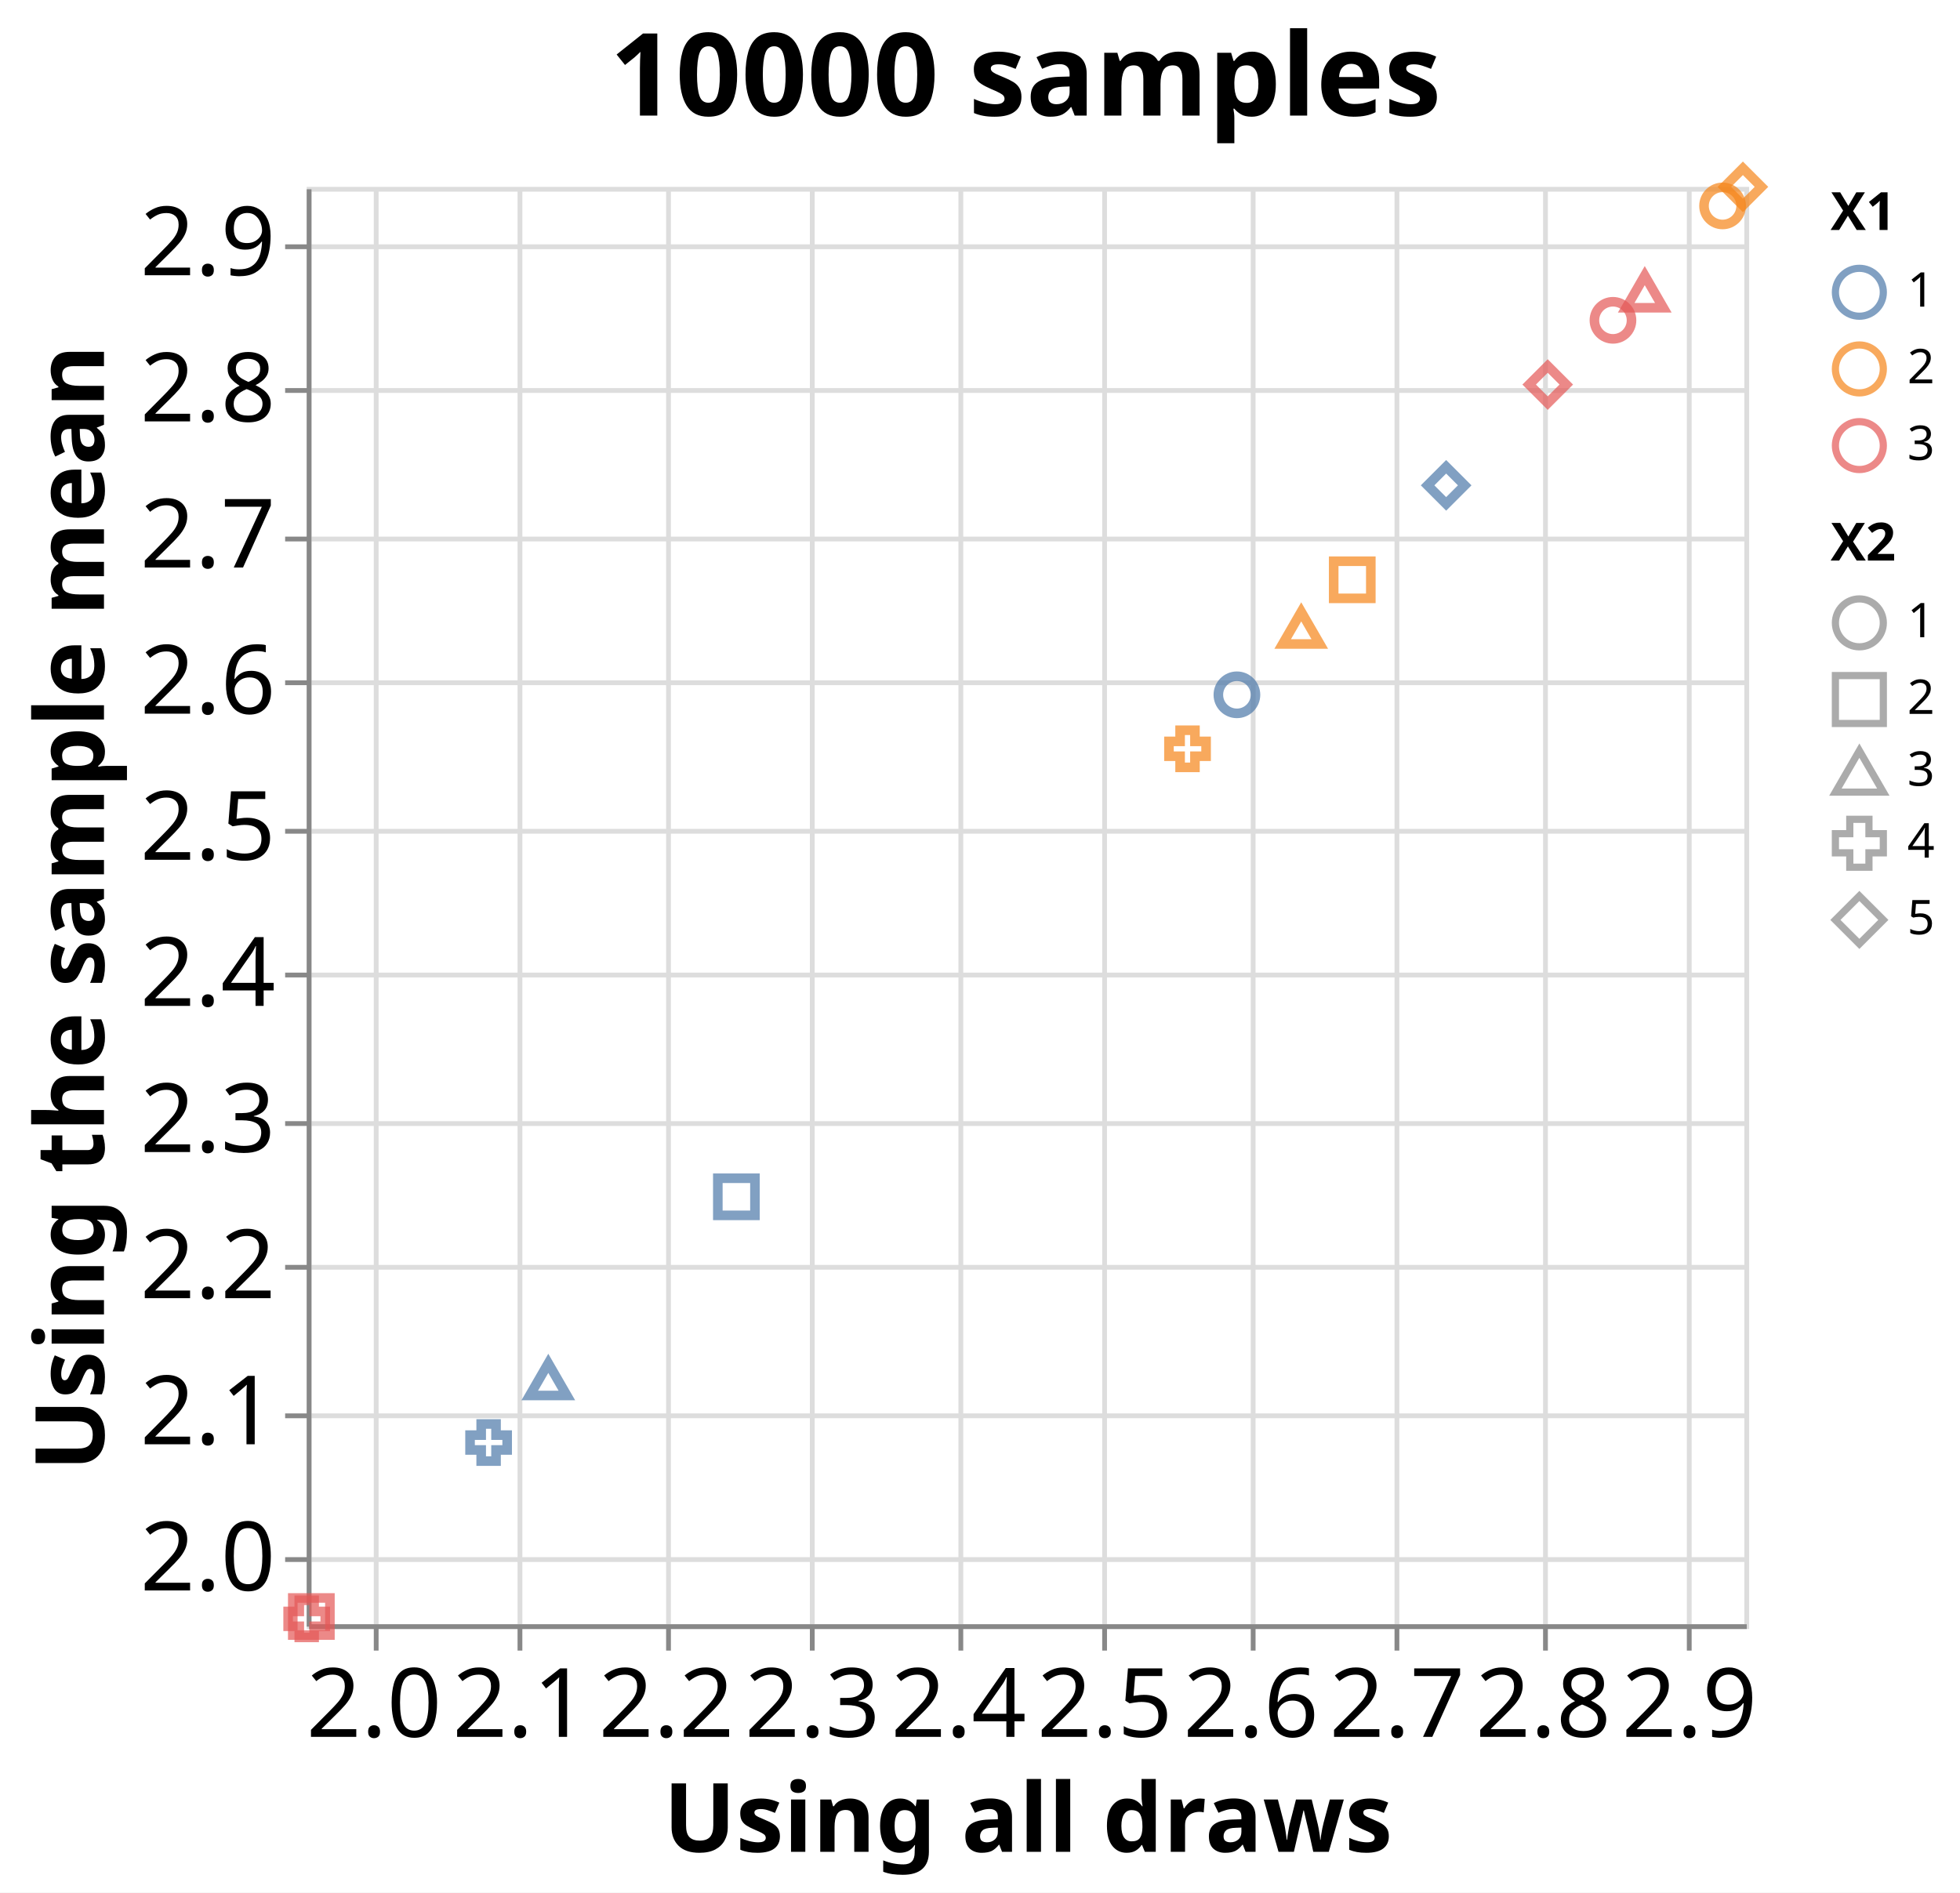
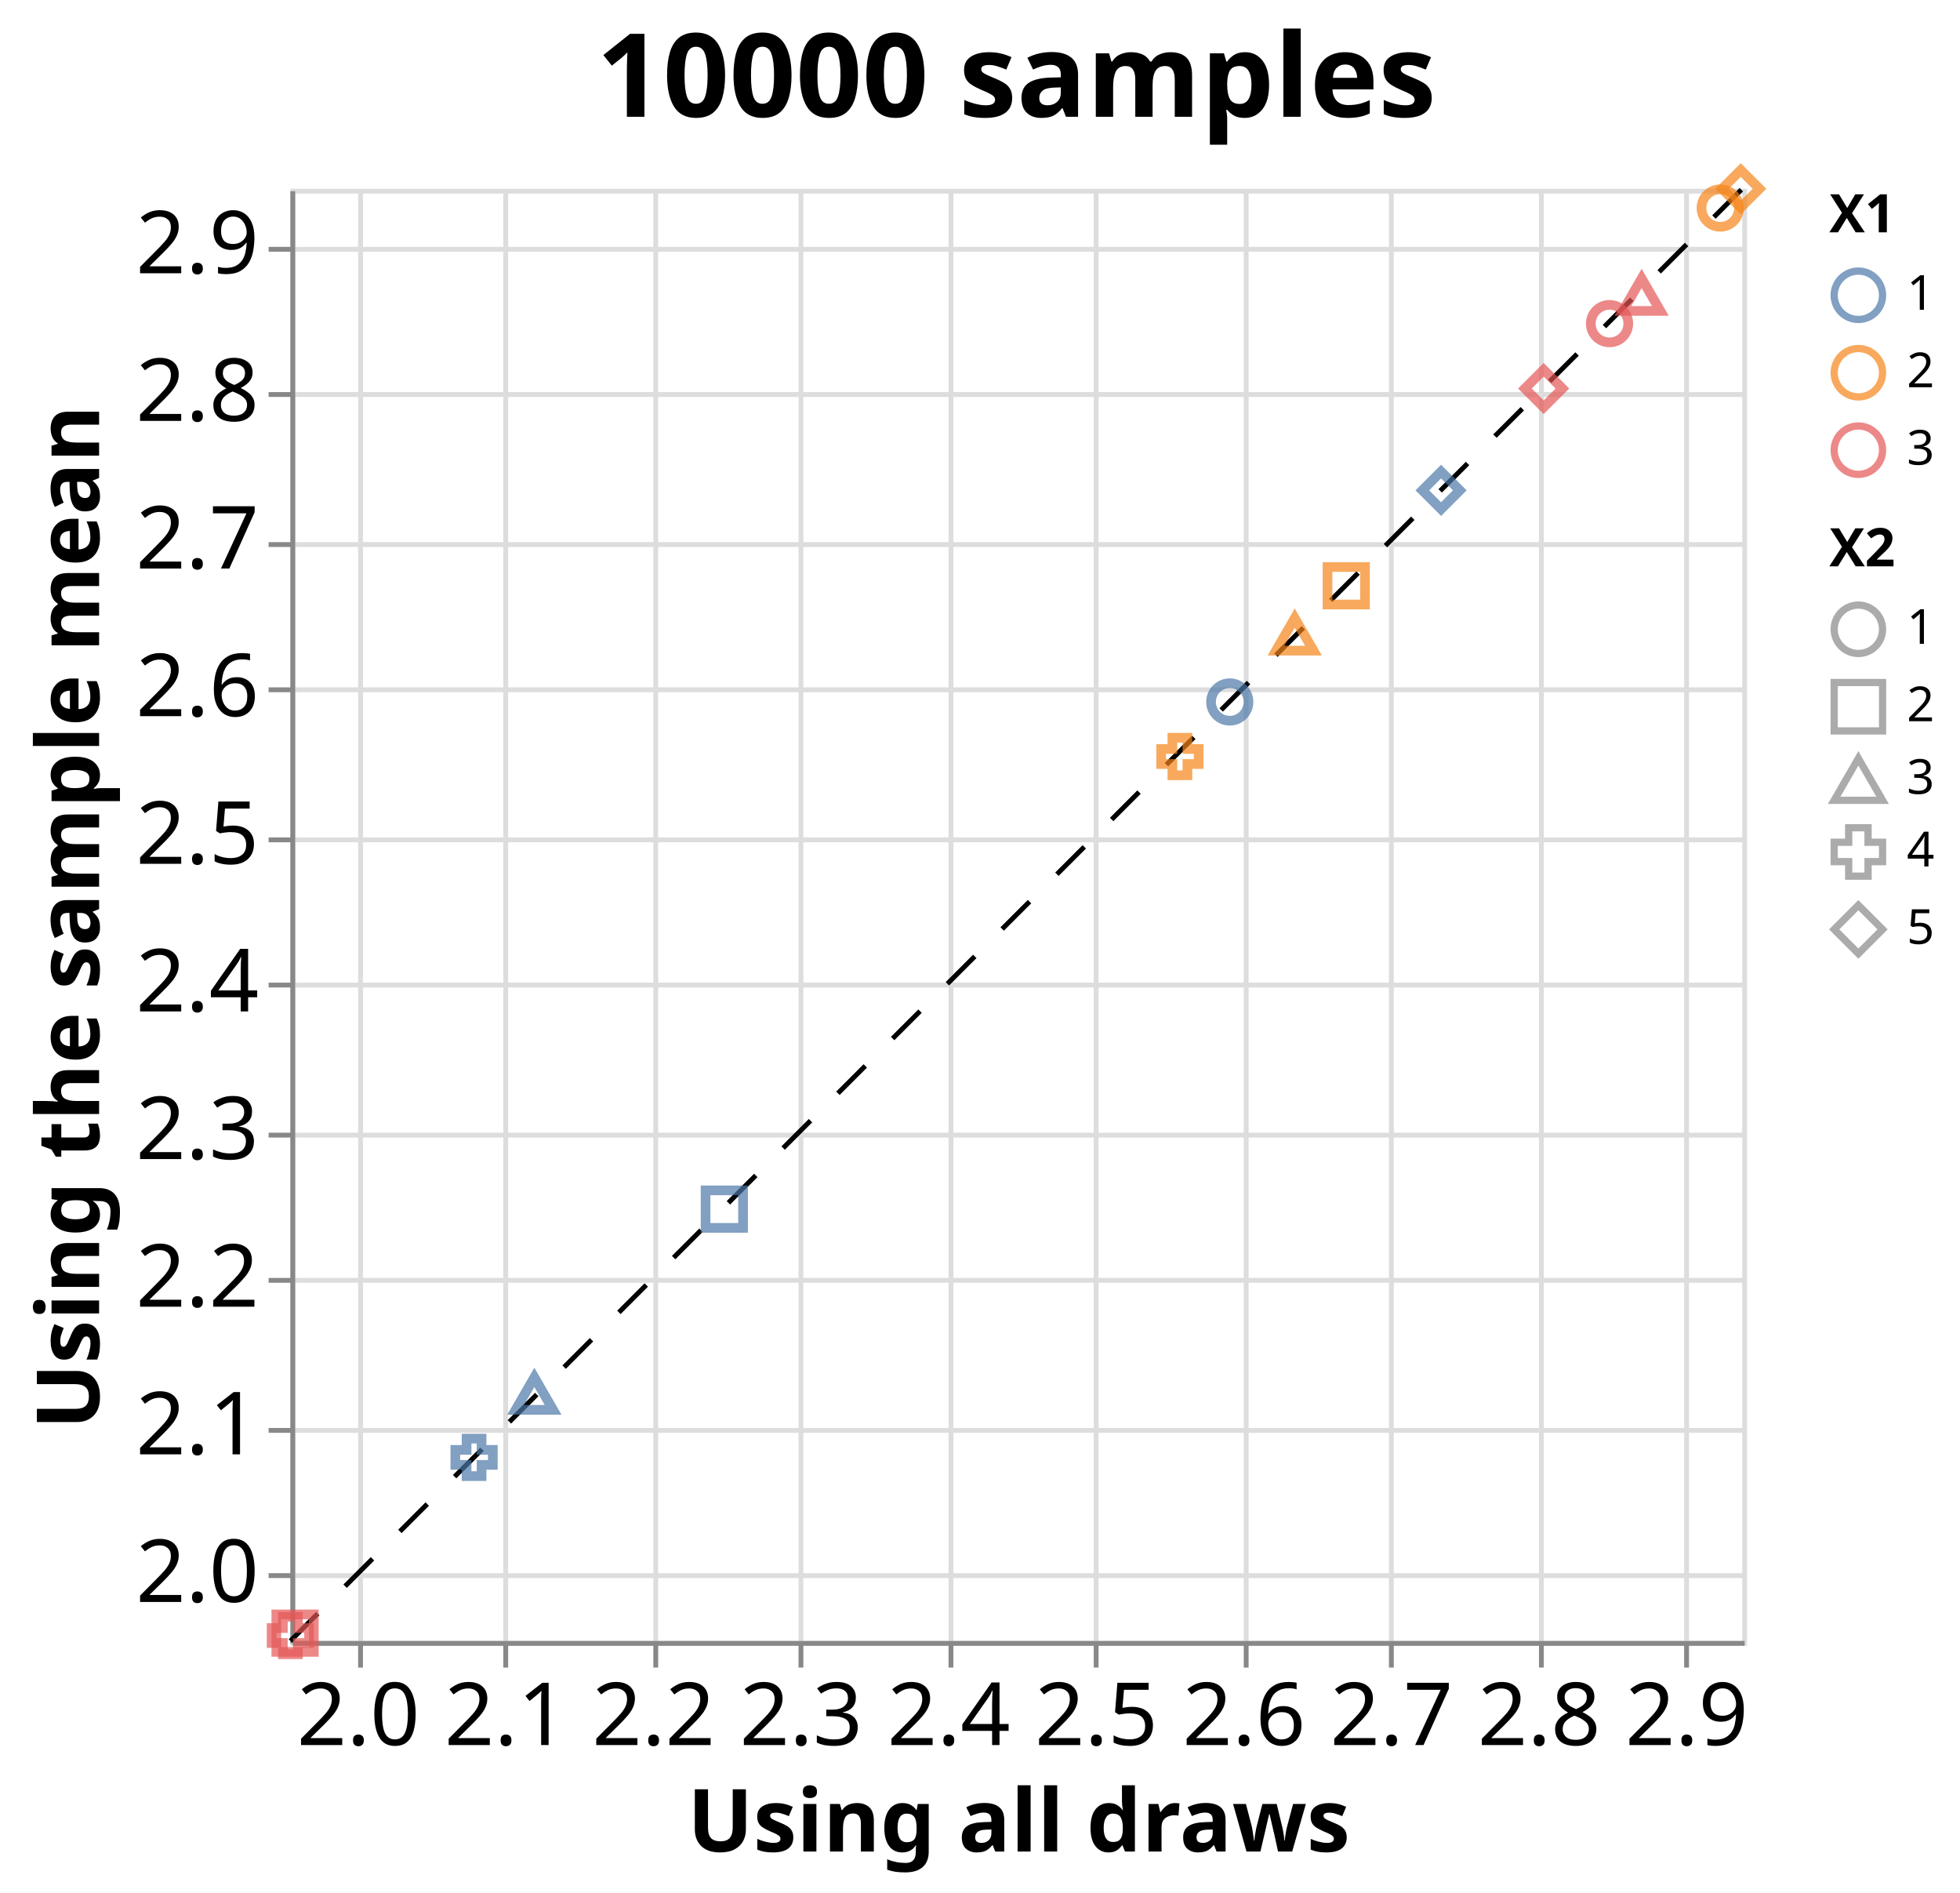
- <svg xmlns="http://www.w3.org/2000/svg" version="1.1" class="marks" width="409" height="395" viewBox="0 0 409 395">
-   <rect width="409" height="395" fill="white" />
-   <g fill="none" stroke-miterlimit="10" transform="translate(64,39)">
+ <svg xmlns="http://www.w3.org/2000/svg" version="1.1" class="marks" width="405" height="391" viewBox="0 0 405 391">
+   <rect width="405" height="391" fill="white" />
+   <g fill="none" stroke-miterlimit="10" transform="translate(60,39)">
    <g class="mark-group role-frame root" role="graphics-object" aria-roledescription="group mark container">
      <g transform="translate(0,0)">
        <path class="background" aria-hidden="true" d="M0.5,0.5h300v300h-300Z" stroke="#ddd" />
        <g>
          <g class="mark-group role-axis" aria-hidden="true">
            <g transform="translate(0.5,300.5)">
              <path class="background" aria-hidden="true" d="M0,0h0v0h0Z" pointer-events="none" />
              <g>
                <g class="mark-rule role-axis-grid" pointer-events="none">
                  <line transform="translate(14,-300)" x2="0" y2="300" stroke="#ddd" stroke-width="1" opacity="1" />
                  <line transform="translate(44,-300)" x2="0" y2="300" stroke="#ddd" stroke-width="1" opacity="1" />
                  <line transform="translate(75,-300)" x2="0" y2="300" stroke="#ddd" stroke-width="1" opacity="1" />
                  <line transform="translate(105,-300)" x2="0" y2="300" stroke="#ddd" stroke-width="1" opacity="1" />
                  <line transform="translate(136,-300)" x2="0" y2="300" stroke="#ddd" stroke-width="1" opacity="1" />
                  <line transform="translate(166,-300)" x2="0" y2="300" stroke="#ddd" stroke-width="1" opacity="1" />
                  <line transform="translate(197,-300)" x2="0" y2="300" stroke="#ddd" stroke-width="1" opacity="1" />
                  <line transform="translate(227,-300)" x2="0" y2="300" stroke="#ddd" stroke-width="1" opacity="1" />
                  <line transform="translate(258,-300)" x2="0" y2="300" stroke="#ddd" stroke-width="1" opacity="1" />
                  <line transform="translate(288,-300)" x2="0" y2="300" stroke="#ddd" stroke-width="1" opacity="1" />
                </g>
              </g>
              <path class="foreground" aria-hidden="true" d="" pointer-events="none" display="none" />
            </g>
          </g>
          <g class="mark-group role-axis" aria-hidden="true">
            <g transform="translate(0.5,0.5)">
              <path class="background" aria-hidden="true" d="M0,0h0v0h0Z" pointer-events="none" />
              <g>
                <g class="mark-rule role-axis-grid" pointer-events="none">
                  <line transform="translate(0,286)" x2="300" y2="0" stroke="#ddd" stroke-width="1" opacity="1" />
                  <line transform="translate(0,256)" x2="300" y2="0" stroke="#ddd" stroke-width="1" opacity="1" />
                  <line transform="translate(0,225)" x2="300" y2="0" stroke="#ddd" stroke-width="1" opacity="1" />
                  <line transform="translate(0,195)" x2="300" y2="0" stroke="#ddd" stroke-width="1" opacity="1" />
                  <line transform="translate(0,164)" x2="300" y2="0" stroke="#ddd" stroke-width="1" opacity="1" />
                  <line transform="translate(0,134)" x2="300" y2="0" stroke="#ddd" stroke-width="1" opacity="1" />
                  <line transform="translate(0,103)" x2="300" y2="0" stroke="#ddd" stroke-width="1" opacity="1" />
                  <line transform="translate(0,73)" x2="300" y2="0" stroke="#ddd" stroke-width="1" opacity="1" />
                  <line transform="translate(0,42)" x2="300" y2="0" stroke="#ddd" stroke-width="1" opacity="1" />
                  <line transform="translate(0,12)" x2="300" y2="0" stroke="#ddd" stroke-width="1" opacity="1" />
                </g>
              </g>
              <path class="foreground" aria-hidden="true" d="" pointer-events="none" display="none" />
            </g>
          </g>
          <g class="mark-group role-axis" role="graphics-symbol" aria-roledescription="axis" aria-label="X-axis titled 'Using all draws' for a linear scale with values from 2.0 to 2.9">
            <g transform="translate(0.5,300.5)">
              <path class="background" aria-hidden="true" d="M0,0h0v0h0Z" pointer-events="none" />
              <g>
                <g class="mark-rule role-axis-tick" pointer-events="none">
                  <line transform="translate(14,0)" x2="0" y2="5" stroke="#888" stroke-width="1" opacity="1" />
                  <line transform="translate(44,0)" x2="0" y2="5" stroke="#888" stroke-width="1" opacity="1" />
                  <line transform="translate(75,0)" x2="0" y2="5" stroke="#888" stroke-width="1" opacity="1" />
                  <line transform="translate(105,0)" x2="0" y2="5" stroke="#888" stroke-width="1" opacity="1" />
                  <line transform="translate(136,0)" x2="0" y2="5" stroke="#888" stroke-width="1" opacity="1" />
                  <line transform="translate(166,0)" x2="0" y2="5" stroke="#888" stroke-width="1" opacity="1" />
                  <line transform="translate(197,0)" x2="0" y2="5" stroke="#888" stroke-width="1" opacity="1" />
                  <line transform="translate(227,0)" x2="0" y2="5" stroke="#888" stroke-width="1" opacity="1" />
                  <line transform="translate(258,0)" x2="0" y2="5" stroke="#888" stroke-width="1" opacity="1" />
                  <line transform="translate(288,0)" x2="0" y2="5" stroke="#888" stroke-width="1" opacity="1" />
                </g>
                <g class="mark-text role-axis-label" pointer-events="none">
-                   <text text-anchor="middle" transform="translate(13.56058,23)" font-family="sans-serif" font-size="20px" fill="#000" opacity="1">2.0</text>
-                   <text text-anchor="middle" transform="translate(44.05933,23)" font-family="sans-serif" font-size="20px" fill="#000" opacity="1">2.1</text>
-                   <text text-anchor="middle" transform="translate(74.55807,23)" font-family="sans-serif" font-size="20px" fill="#000" opacity="1">2.2</text>
-                   <text text-anchor="middle" transform="translate(105.0568,23)" font-family="sans-serif" font-size="20px" fill="#000" opacity="1">2.3</text>
-                   <text text-anchor="middle" transform="translate(135.5556,23)" font-family="sans-serif" font-size="20px" fill="#000" opacity="1">2.4</text>
-                   <text text-anchor="middle" transform="translate(166.0543,23)" font-family="sans-serif" font-size="20px" fill="#000" opacity="1">2.5</text>
-                   <text text-anchor="middle" transform="translate(196.553,23)" font-family="sans-serif" font-size="20px" fill="#000" opacity="1">2.6</text>
-                   <text text-anchor="middle" transform="translate(227.0518,23)" font-family="sans-serif" font-size="20px" fill="#000" opacity="1">2.7</text>
-                   <text text-anchor="middle" transform="translate(257.5505,23)" font-family="sans-serif" font-size="20px" fill="#000" opacity="1">2.8</text>
-                   <text text-anchor="middle" transform="translate(288.0493,23)" font-family="sans-serif" font-size="20px" fill="#000" opacity="1">2.9</text>
+                   <text text-anchor="middle" transform="translate(13.56058,21)" font-family="sans-serif" font-size="18px" fill="#000" opacity="1">2.0</text>
+                   <text text-anchor="middle" transform="translate(44.05933,21)" font-family="sans-serif" font-size="18px" fill="#000" opacity="1">2.1</text>
+                   <text text-anchor="middle" transform="translate(74.55807,21)" font-family="sans-serif" font-size="18px" fill="#000" opacity="1">2.2</text>
+                   <text text-anchor="middle" transform="translate(105.0568,21)" font-family="sans-serif" font-size="18px" fill="#000" opacity="1">2.3</text>
+                   <text text-anchor="middle" transform="translate(135.5556,21)" font-family="sans-serif" font-size="18px" fill="#000" opacity="1">2.4</text>
+                   <text text-anchor="middle" transform="translate(166.0543,21)" font-family="sans-serif" font-size="18px" fill="#000" opacity="1">2.5</text>
+                   <text text-anchor="middle" transform="translate(196.553,21)" font-family="sans-serif" font-size="18px" fill="#000" opacity="1">2.6</text>
+                   <text text-anchor="middle" transform="translate(227.0518,21)" font-family="sans-serif" font-size="18px" fill="#000" opacity="1">2.7</text>
+                   <text text-anchor="middle" transform="translate(257.5505,21)" font-family="sans-serif" font-size="18px" fill="#000" opacity="1">2.8</text>
+                   <text text-anchor="middle" transform="translate(288.0493,21)" font-family="sans-serif" font-size="18px" fill="#000" opacity="1">2.9</text>
                </g>
                <g class="mark-rule role-axis-domain" pointer-events="none">
                  <line transform="translate(0,0)" x2="300" y2="0" stroke="#888" stroke-width="1" opacity="1" />
                </g>
                <g class="mark-text role-axis-title" pointer-events="none">
-                   <text text-anchor="middle" transform="translate(150,47)" font-family="sans-serif" font-size="20px" font-weight="bold" fill="#000" opacity="1">Using all draws</text>
+                   <text text-anchor="middle" transform="translate(150,43)" font-family="sans-serif" font-size="18px" font-weight="bold" fill="#000" opacity="1">Using all draws</text>
                </g>
              </g>
              <path class="foreground" aria-hidden="true" d="" pointer-events="none" display="none" />
            </g>
          </g>
          <g class="mark-group role-axis" role="graphics-symbol" aria-roledescription="axis" aria-label="Y-axis titled 'Using the sample mean' for a linear scale with values from 2.0 to 2.9">
            <g transform="translate(0.5,0.5)">
              <path class="background" aria-hidden="true" d="M0,0h0v0h0Z" pointer-events="none" />
              <g>
                <g class="mark-rule role-axis-tick" pointer-events="none">
                  <line transform="translate(0,286)" x2="-5" y2="0" stroke="#888" stroke-width="1" opacity="1" />
                  <line transform="translate(0,256)" x2="-5" y2="0" stroke="#888" stroke-width="1" opacity="1" />
                  <line transform="translate(0,225)" x2="-5" y2="0" stroke="#888" stroke-width="1" opacity="1" />
                  <line transform="translate(0,195)" x2="-5" y2="0" stroke="#888" stroke-width="1" opacity="1" />
                  <line transform="translate(0,164)" x2="-5" y2="0" stroke="#888" stroke-width="1" opacity="1" />
                  <line transform="translate(0,134)" x2="-5" y2="0" stroke="#888" stroke-width="1" opacity="1" />
                  <line transform="translate(0,103)" x2="-5" y2="0" stroke="#888" stroke-width="1" opacity="1" />
                  <line transform="translate(0,73)" x2="-5" y2="0" stroke="#888" stroke-width="1" opacity="1" />
                  <line transform="translate(0,42)" x2="-5" y2="0" stroke="#888" stroke-width="1" opacity="1" />
                  <line transform="translate(0,12)" x2="-5" y2="0" stroke="#888" stroke-width="1" opacity="1" />
                </g>
                <g class="mark-text role-axis-label" pointer-events="none">
-                   <text text-anchor="end" transform="translate(-7,292.4394)" font-family="sans-serif" font-size="20px" fill="#000" opacity="1">2.0</text>
-                   <text text-anchor="end" transform="translate(-7,261.9407)" font-family="sans-serif" font-size="20px" fill="#000" opacity="1">2.1</text>
-                   <text text-anchor="end" transform="translate(-7,231.4419)" font-family="sans-serif" font-size="20px" fill="#000" opacity="1">2.2</text>
-                   <text text-anchor="end" transform="translate(-7,200.9432)" font-family="sans-serif" font-size="20px" fill="#000" opacity="1">2.3</text>
-                   <text text-anchor="end" transform="translate(-7,170.4444)" font-family="sans-serif" font-size="20px" fill="#000" opacity="1">2.4</text>
-                   <text text-anchor="end" transform="translate(-7,139.9457)" font-family="sans-serif" font-size="20px" fill="#000" opacity="1">2.5</text>
-                   <text text-anchor="end" transform="translate(-7,109.447)" font-family="sans-serif" font-size="20px" fill="#000" opacity="1">2.6</text>
-                   <text text-anchor="end" transform="translate(-7,78.94822)" font-family="sans-serif" font-size="20px" fill="#000" opacity="1">2.7</text>
-                   <text text-anchor="end" transform="translate(-7,48.44948)" font-family="sans-serif" font-size="20px" fill="#000" opacity="1">2.8</text>
-                   <text text-anchor="end" transform="translate(-7,17.95073)" font-family="sans-serif" font-size="20px" fill="#000" opacity="1">2.9</text>
+                   <text text-anchor="end" transform="translate(-7,291.4394)" font-family="sans-serif" font-size="18px" fill="#000" opacity="1">2.0</text>
+                   <text text-anchor="end" transform="translate(-7,260.9407)" font-family="sans-serif" font-size="18px" fill="#000" opacity="1">2.1</text>
+                   <text text-anchor="end" transform="translate(-7,230.4419)" font-family="sans-serif" font-size="18px" fill="#000" opacity="1">2.2</text>
+                   <text text-anchor="end" transform="translate(-7,199.9432)" font-family="sans-serif" font-size="18px" fill="#000" opacity="1">2.3</text>
+                   <text text-anchor="end" transform="translate(-7,169.4444)" font-family="sans-serif" font-size="18px" fill="#000" opacity="1">2.4</text>
+                   <text text-anchor="end" transform="translate(-7,138.9457)" font-family="sans-serif" font-size="18px" fill="#000" opacity="1">2.5</text>
+                   <text text-anchor="end" transform="translate(-7,108.447)" font-family="sans-serif" font-size="18px" fill="#000" opacity="1">2.6</text>
+                   <text text-anchor="end" transform="translate(-7,77.94822)" font-family="sans-serif" font-size="18px" fill="#000" opacity="1">2.7</text>
+                   <text text-anchor="end" transform="translate(-7,47.44948)" font-family="sans-serif" font-size="18px" fill="#000" opacity="1">2.8</text>
+                   <text text-anchor="end" transform="translate(-7,16.95073)" font-family="sans-serif" font-size="18px" fill="#000" opacity="1">2.9</text>
                </g>
                <g class="mark-rule role-axis-domain" pointer-events="none">
                  <line transform="translate(0,300)" x2="0" y2="-300" stroke="#888" stroke-width="1" opacity="1" />
                </g>
                <g class="mark-text role-axis-title" pointer-events="none">
-                   <text text-anchor="middle" transform="translate(-38.80273,150) rotate(-90) translate(0,-4)" font-family="sans-serif" font-size="20px" font-weight="bold" fill="#000" opacity="1">Using the sample mean</text>
-                 </g>
-               </g>
-               <path class="foreground" aria-hidden="true" d="" pointer-events="none" display="none" />
-             </g>
-           </g>
-           <g class="mark-symbol role-mark marks" role="graphics-object" aria-roledescription="symbol mark container">
+                   <text text-anchor="middle" transform="translate(-36.02246,150) rotate(-90) translate(0,-4)" font-family="sans-serif" font-size="18px" font-weight="bold" fill="#000" opacity="1">Using the sample mean</text>
+                 </g>
+               </g>
+               <path class="foreground" aria-hidden="true" d="" pointer-events="none" display="none" />
+             </g>
+           </g>
+           <g class="mark-rule role-mark layer_0_marks" role="graphics-symbol" aria-roledescription="rule mark container">
+             <line transform="translate(0,300)" x2="300" y2="-300" stroke="black" stroke-dasharray="8,8" />
+           </g>
+           <g class="mark-symbol role-mark layer_1_marks" role="graphics-object" aria-roledescription="symbol mark container">
            <path aria-label="all_draws: 2.59199365237; mean: 2.59157788539; X1: 1; X2: 1" role="graphics-symbol" aria-roledescription="point" transform="translate(194.1112,106.0156)" d="M3.873,0A3.873,3.873,0,1,1,-3.873,0A3.873,3.873,0,1,1,3.873,0" stroke="#4c78a8" stroke-width="2" opacity="0.7" />
            <path aria-label="all_draws: 2.92428845606; mean: 2.92613799378; X1: 2; X2: 1" role="graphics-symbol" aria-roledescription="point" transform="translate(295.4569,3.978974)" d="M3.873,0A3.873,3.873,0,1,1,-3.873,0A3.873,3.873,0,1,1,3.873,0" stroke="#f58518" stroke-width="2" opacity="0.7" />
            <path aria-label="all_draws: 2.84928880123; mean: 2.84785610526; X1: 3; X2: 1" role="graphics-symbol" aria-roledescription="point" transform="translate(272.583,27.85397)" d="M3.873,0A3.873,3.873,0,1,1,-3.873,0A3.873,3.873,0,1,1,3.873,0" stroke="#e45756" stroke-width="2" opacity="0.7" />
            <path aria-label="all_draws: 2.24953479711; mean: 2.24804779339; X1: 1; X2: 2" role="graphics-symbol" aria-roledescription="point" transform="translate(89.66556,210.788)" d="M-3.873,-3.873h7.746v7.746h-7.746Z" stroke="#4c78a8" stroke-width="2" opacity="0.7" />
            <path aria-label="all_draws: 2.67090995305; mean: 2.67028776856; X1: 2; X2: 2" role="graphics-symbol" aria-roledescription="point" transform="translate(218.1797,82.01008)" d="M-3.873,-3.873h7.746v7.746h-7.746Z" stroke="#f58518" stroke-width="2" opacity="0.7" />
            <path aria-label="all_draws: 1.95871630131; mean: 1.96082548968; X1: 3; X2: 2" role="graphics-symbol" aria-roledescription="point" transform="translate(0.9695751,298.3871)" d="M-3.873,-3.873h7.746v7.746h-7.746Z" stroke="#e45756" stroke-width="2" opacity="0.7" />
            <path aria-label="all_draws: 2.12083691395; mean: 2.12308585543; X1: 1; X2: 3" role="graphics-symbol" aria-roledescription="point" transform="translate(50.41432,248.8998)" d="M0,-3.354L-3.873,3.354L3.873,3.354Z" stroke="#4c78a8" stroke-width="2" opacity="0.7" />
            <path aria-label="all_draws: 2.63599669844; mean: 2.6373465337; X1: 2; X2: 3" role="graphics-symbol" aria-roledescription="point" transform="translate(207.5316,92.05674)" d="M0,-3.354L-3.873,3.354L3.873,3.354Z" stroke="#f58518" stroke-width="2" opacity="0.7" />
            <path aria-label="all_draws: 2.8710406442; mean: 2.86744206863; X1: 3; X2: 3" role="graphics-symbol" aria-roledescription="point" transform="translate(279.217,21.88049)" d="M0,-3.354L-3.873,3.354L3.873,3.354Z" stroke="#e45756" stroke-width="2" opacity="0.7" />
            <path aria-label="all_draws: 2.07999964295; mean: 2.07988485122; X1: 1; X2: 4" role="graphics-symbol" aria-roledescription="point" transform="translate(37.95947,262.0755)" d="M-3.873,-1.549L-3.873,1.549L-1.549,1.549L-1.549,3.873L1.549,3.873L1.549,1.549L3.873,1.549L3.873,-1.549L1.549,-1.549L1.549,-3.873L-1.549,-3.873L-1.549,-1.549Z" stroke="#4c78a8" stroke-width="2" opacity="0.7" />
            <path aria-label="all_draws: 2.55820129527; mean: 2.55462867395; X1: 2; X2: 4" role="graphics-symbol" aria-roledescription="point" transform="translate(183.805,117.2846)" d="M-3.873,-1.549L-3.873,1.549L-1.549,1.549L-1.549,3.873L1.549,3.873L1.549,1.549L3.873,1.549L3.873,-1.549L1.549,-1.549L1.549,-3.873L-1.549,-3.873L-1.549,-1.549Z" stroke="#f58518" stroke-width="2" opacity="0.7" />
            <path aria-label="all_draws: 1.95553723532; mean: 1.95922477462; X1: 3; X2: 4" role="graphics-symbol" aria-roledescription="point" transform="translate(0,298.8753)" d="M-3.873,-1.549L-3.873,1.549L-1.549,1.549L-1.549,3.873L1.549,3.873L1.549,1.549L3.873,1.549L3.873,-1.549L1.549,-1.549L1.549,-3.873L-1.549,-3.873L-1.549,-1.549Z" stroke="#e45756" stroke-width="2" opacity="0.7" />
            <path aria-label="all_draws: 2.73515479277; mean: 2.73492346373; X1: 1; X2: 5" role="graphics-symbol" aria-roledescription="point" transform="translate(237.7736,62.297)" d="M-3.873,0L0,-3.873L3.873,0L0,3.873Z" stroke="#4c78a8" stroke-width="2" opacity="0.7" />
            <path aria-label="all_draws: 2.9381889252; mean: 2.93918434774; X1: 2; X2: 5" role="graphics-symbol" aria-roledescription="point" transform="translate(299.6964,0)" d="M-3.873,0L0,-3.873L3.873,0L0,3.873Z" stroke="#f58518" stroke-width="2" opacity="0.7" />
            <path aria-label="all_draws: 2.80465436182; mean: 2.80388891883; X1: 3; X2: 5" role="graphics-symbol" aria-roledescription="point" transform="translate(258.97,41.2634)" d="M-3.873,0L0,-3.873L3.873,0L0,3.873Z" stroke="#e45756" stroke-width="2" opacity="0.7" />
          </g>
          <g class="mark-group role-legend" role="graphics-symbol" aria-roledescription="legend" aria-label="Symbol legend titled 'X1' for stroke color with 3 values: 1, 2, 3">
            <g transform="translate(318,0)">
              <path class="background" aria-hidden="true" d="M0,0h22v61h-22Z" pointer-events="none" />
              <g>
                <g class="mark-group role-legend-entry">
                  <g transform="translate(0,16)">
                    <path class="background" aria-hidden="true" d="M0,0h0v0h0Z" pointer-events="none" />
                    <g>
                      <g class="mark-group role-scope" role="graphics-object" aria-roledescription="group mark container">
                        <g transform="translate(0,0)">
                          <path class="background" aria-hidden="true" d="M0,0h21.562v12.5h-21.562Z" pointer-events="none" opacity="1" />
                          <g>
                            <g class="mark-symbol role-legend-symbol" pointer-events="none">
                              <path transform="translate(6,6)" d="M5,0A5,5,0,1,1,-5,0A5,5,0,1,1,5,0" stroke="#4c78a8" stroke-width="1.5" opacity="0.7" />
                            </g>
                            <g class="mark-text role-legend-label" pointer-events="none">
                              <text text-anchor="start" transform="translate(16,9)" font-family="sans-serif" font-size="10px" fill="#000" opacity="1">1</text>
                            </g>
                          </g>
                          <path class="foreground" aria-hidden="true" d="" pointer-events="none" display="none" />
                        </g>
                        <g transform="translate(0,16)">
                          <path class="background" aria-hidden="true" d="M0,0h21.562v12.5h-21.562Z" pointer-events="none" opacity="1" />
                          <g>
                            <g class="mark-symbol role-legend-symbol" pointer-events="none">
                              <path transform="translate(6,6)" d="M5,0A5,5,0,1,1,-5,0A5,5,0,1,1,5,0" stroke="#f58518" stroke-width="1.5" opacity="0.7" />
                            </g>
                            <g class="mark-text role-legend-label" pointer-events="none">
                              <text text-anchor="start" transform="translate(16,9)" font-family="sans-serif" font-size="10px" fill="#000" opacity="1">2</text>
                            </g>
                          </g>
                          <path class="foreground" aria-hidden="true" d="" pointer-events="none" display="none" />
                        </g>
                        <g transform="translate(0,32)">
                          <path class="background" aria-hidden="true" d="M0,0h21.562v12.5h-21.562Z" pointer-events="none" opacity="1" />
                          <g>
                            <g class="mark-symbol role-legend-symbol" pointer-events="none">
                              <path transform="translate(6,6)" d="M5,0A5,5,0,1,1,-5,0A5,5,0,1,1,5,0" stroke="#e45756" stroke-width="1.5" opacity="0.7" />
                            </g>
                            <g class="mark-text role-legend-label" pointer-events="none">
                              <text text-anchor="start" transform="translate(16,9)" font-family="sans-serif" font-size="10px" fill="#000" opacity="1">3</text>
                            </g>
                          </g>
                          <path class="foreground" aria-hidden="true" d="" pointer-events="none" display="none" />
                        </g>
                      </g>
                    </g>
                    <path class="foreground" aria-hidden="true" d="" pointer-events="none" display="none" />
                  </g>
                </g>
                <g class="mark-text role-legend-title" pointer-events="none">
                  <text text-anchor="start" transform="translate(0,9)" font-family="sans-serif" font-size="11px" font-weight="bold" fill="#000" opacity="1">X1</text>
                </g>
              </g>
              <path class="foreground" aria-hidden="true" d="" pointer-events="none" display="none" />
            </g>
          </g>
          <g class="mark-group role-legend" role="graphics-symbol" aria-roledescription="legend" aria-label="Symbol legend titled 'X2' for shape with 5 values: 1, 2, 3, 4, 5">
            <g transform="translate(318,69)">
              <path class="background" aria-hidden="true" d="M0,0h22v91h-22Z" pointer-events="none" />
              <g>
                <g class="mark-group role-legend-entry">
                  <g transform="translate(0,16)">
                    <path class="background" aria-hidden="true" d="M0,0h0v0h0Z" pointer-events="none" />
                    <g>
                      <g class="mark-group role-scope" role="graphics-object" aria-roledescription="group mark container">
                        <g transform="translate(0,0)">
                          <path class="background" aria-hidden="true" d="M0,0h21.562v12.5h-21.562Z" pointer-events="none" opacity="1" />
                          <g>
                            <g class="mark-symbol role-legend-symbol" pointer-events="none">
                              <path transform="translate(6,6)" d="M5,0A5,5,0,1,1,-5,0A5,5,0,1,1,5,0" stroke="#888" stroke-width="1.5" opacity="0.7" />
                            </g>
                            <g class="mark-text role-legend-label" pointer-events="none">
                              <text text-anchor="start" transform="translate(16,9)" font-family="sans-serif" font-size="10px" fill="#000" opacity="1">1</text>
                            </g>
                          </g>
                          <path class="foreground" aria-hidden="true" d="" pointer-events="none" display="none" />
                        </g>
                        <g transform="translate(0,16)">
                          <path class="background" aria-hidden="true" d="M0,0h21.562v12.5h-21.562Z" pointer-events="none" opacity="1" />
                          <g>
                            <g class="mark-symbol role-legend-symbol" pointer-events="none">
                              <path transform="translate(6,6)" d="M-5,-5h10v10h-10Z" stroke="#888" stroke-width="1.5" opacity="0.7" />
                            </g>
                            <g class="mark-text role-legend-label" pointer-events="none">
                              <text text-anchor="start" transform="translate(16,9)" font-family="sans-serif" font-size="10px" fill="#000" opacity="1">2</text>
                            </g>
                          </g>
                          <path class="foreground" aria-hidden="true" d="" pointer-events="none" display="none" />
                        </g>
                        <g transform="translate(0,31)">
                          <path class="background" aria-hidden="true" d="M0,0h21.562v11.83h-21.562Z" pointer-events="none" opacity="1" />
                          <g>
                            <g class="mark-symbol role-legend-symbol" pointer-events="none">
                              <path transform="translate(6,6)" d="M0,-4.33L-5,4.33L5,4.33Z" stroke="#888" stroke-width="1.5" opacity="0.7" />
                            </g>
                            <g class="mark-text role-legend-label" pointer-events="none">
                              <text text-anchor="start" transform="translate(16,9)" font-family="sans-serif" font-size="10px" fill="#000" opacity="1">3</text>
                            </g>
                          </g>
                          <path class="foreground" aria-hidden="true" d="" pointer-events="none" display="none" />
                        </g>
                        <g transform="translate(0,46)">
                          <path class="background" aria-hidden="true" d="M0,0h21.562v12.5h-21.562Z" pointer-events="none" opacity="1" />
                          <g>
                            <g class="mark-symbol role-legend-symbol" pointer-events="none">
                              <path transform="translate(6,6)" d="M-5,-2L-5,2L-2,2L-2,5L2,5L2,2L5,2L5,-2L2,-2L2,-5L-2,-5L-2,-2Z" stroke="#888" stroke-width="1.5" opacity="0.7" />
                            </g>
                            <g class="mark-text role-legend-label" pointer-events="none">
                              <text text-anchor="start" transform="translate(16,9)" font-family="sans-serif" font-size="10px" fill="#000" opacity="1">4</text>
                            </g>
                          </g>
                          <path class="foreground" aria-hidden="true" d="" pointer-events="none" display="none" />
                        </g>
                        <g transform="translate(0,62)">
                          <path class="background" aria-hidden="true" d="M0,0h21.562v12.5h-21.562Z" pointer-events="none" opacity="1" />
                          <g>
                            <g class="mark-symbol role-legend-symbol" pointer-events="none">
                              <path transform="translate(6,6)" d="M-5,0L0,-5L5,0L0,5Z" stroke="#888" stroke-width="1.5" opacity="0.7" />
                            </g>
                            <g class="mark-text role-legend-label" pointer-events="none">
                              <text text-anchor="start" transform="translate(16,9)" font-family="sans-serif" font-size="10px" fill="#000" opacity="1">5</text>
                            </g>
                          </g>
                          <path class="foreground" aria-hidden="true" d="" pointer-events="none" display="none" />
                        </g>
                      </g>
                    </g>
                    <path class="foreground" aria-hidden="true" d="" pointer-events="none" display="none" />
                  </g>
                </g>
                <g class="mark-text role-legend-title" pointer-events="none">
                  <text text-anchor="start" transform="translate(0,9)" font-family="sans-serif" font-size="11px" font-weight="bold" fill="#000" opacity="1">X2</text>
                </g>
              </g>
              <path class="foreground" aria-hidden="true" d="" pointer-events="none" display="none" />
            </g>
          </g>
          <g class="mark-group role-title">
            <g transform="translate(150,-33.87298)">
              <path class="background" aria-hidden="true" d="M0,0h0v0h0Z" pointer-events="none" />
              <g>
                <g class="mark-text role-title-text" role="graphics-symbol" aria-roledescription="title" aria-label="Title text '10000 samples'" pointer-events="none">
                  <text text-anchor="middle" transform="translate(0,19)" font-family="sans-serif" font-size="24px" font-weight="bold" fill="#000" opacity="1">10000 samples</text>
                </g>
              </g>
              <path class="foreground" aria-hidden="true" d="" pointer-events="none" display="none" />
            </g>
          </g>
        </g>
        <path class="foreground" aria-hidden="true" d="" display="none" />
      </g>
    </g>
  </g>
</svg>
